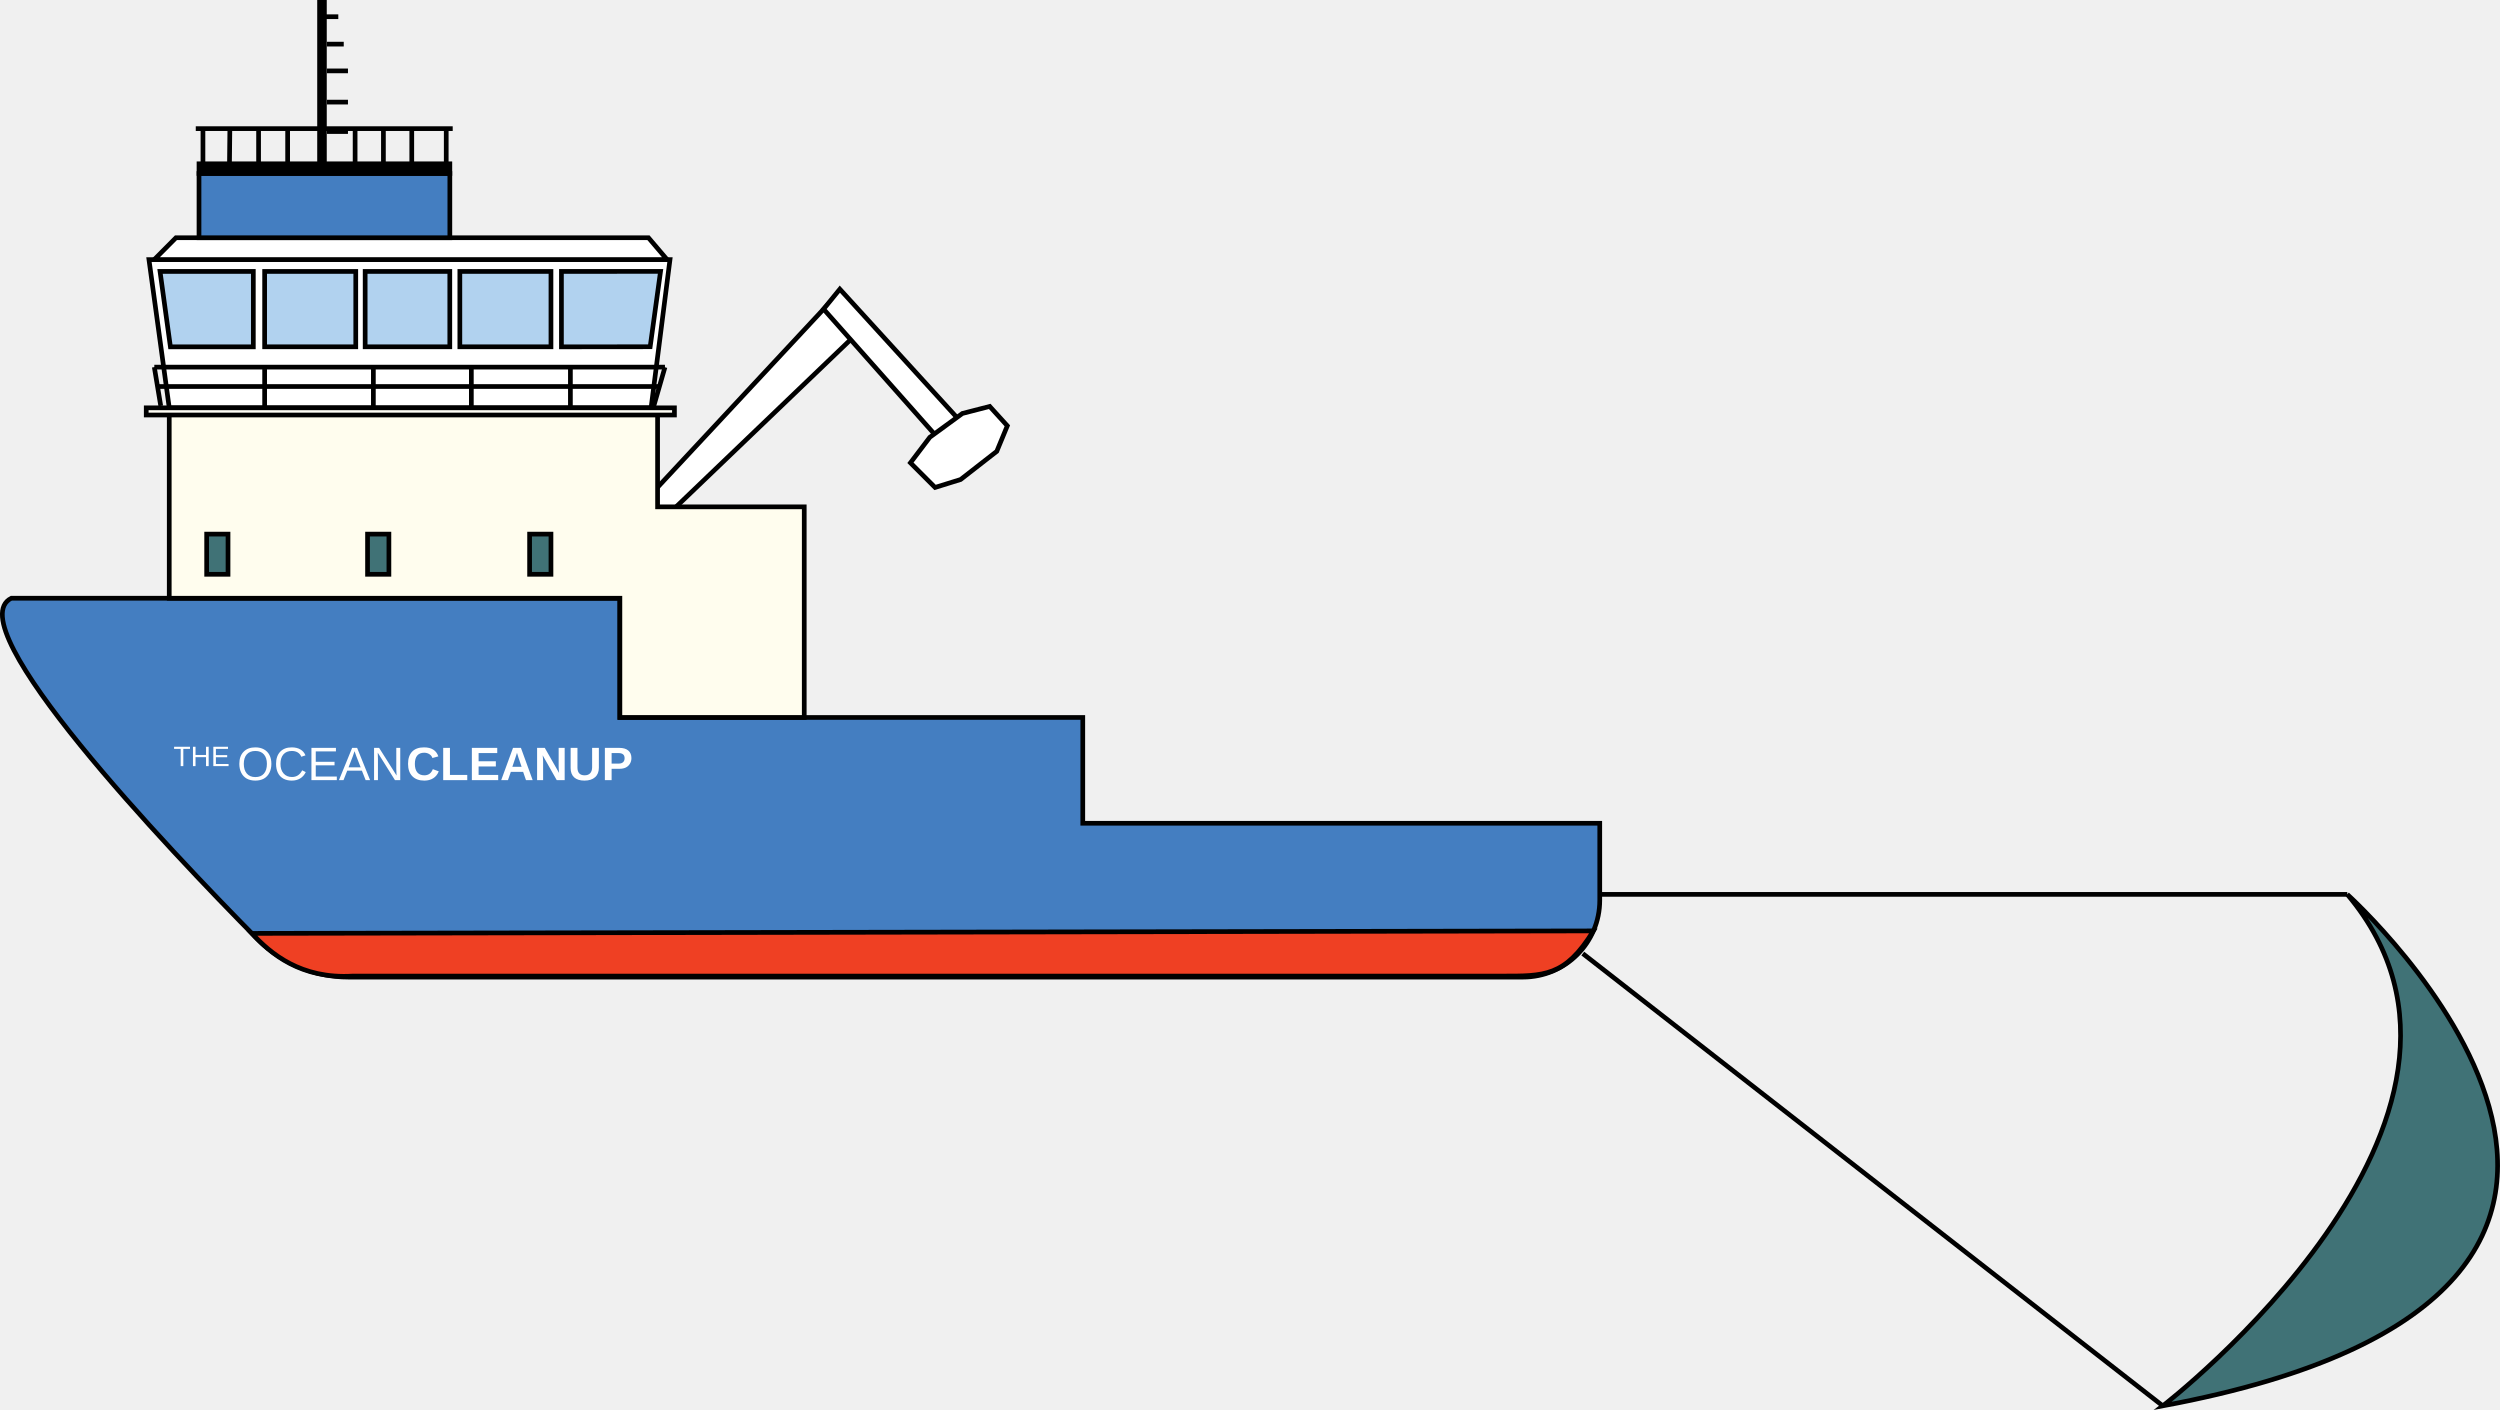
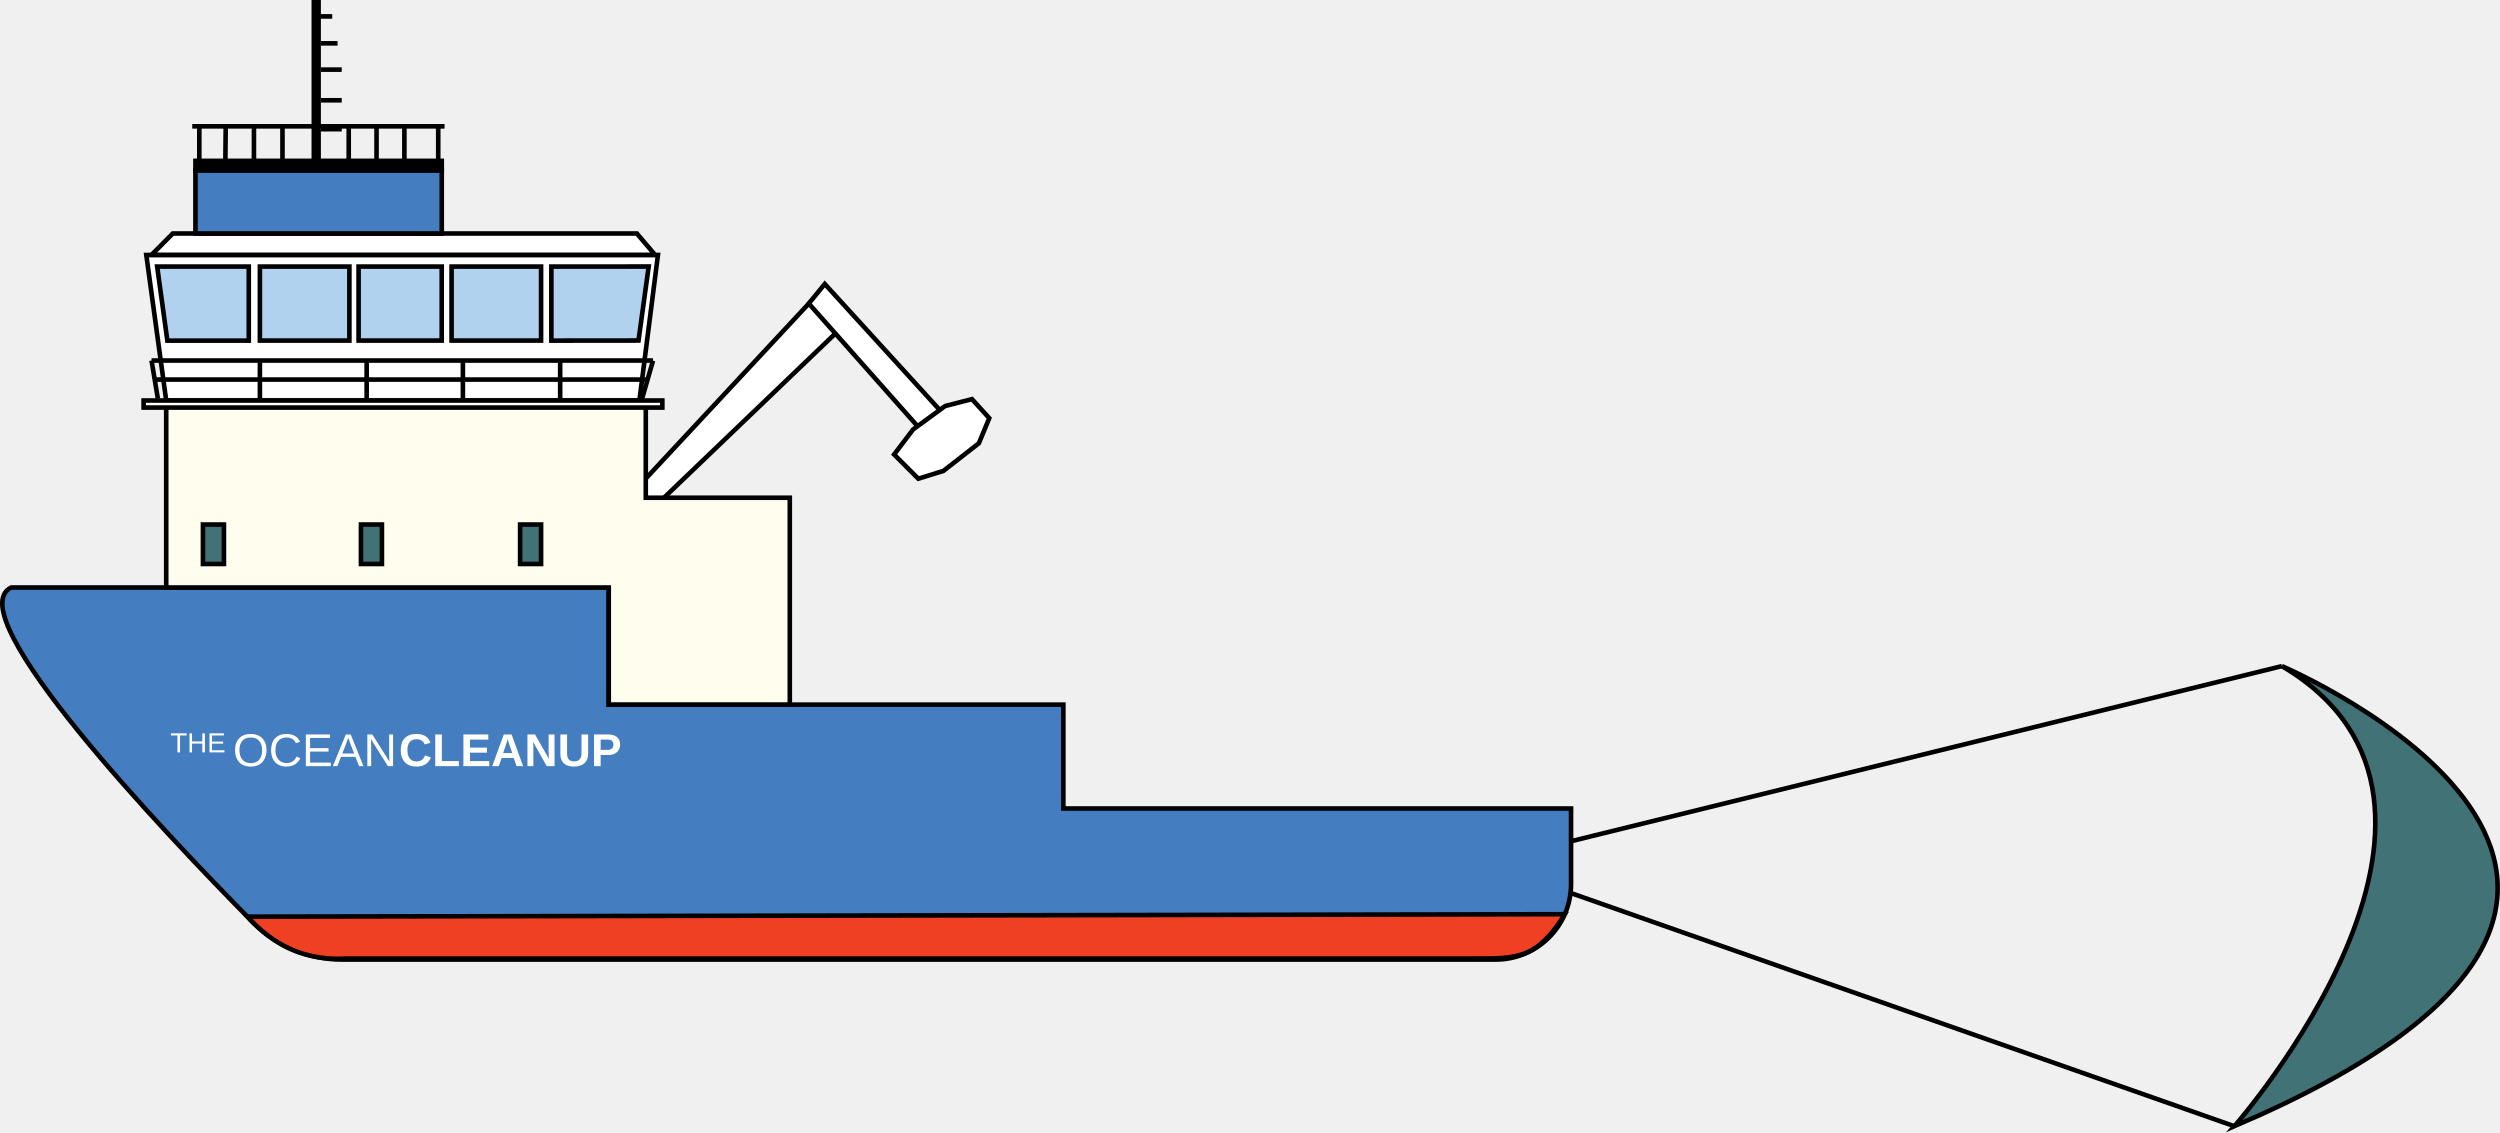
- <svg xmlns="http://www.w3.org/2000/svg" id="Layer_2" data-name="Layer 2" viewBox="0 0 532.52 300.33">
+ <svg xmlns="http://www.w3.org/2000/svg" id="Layer_2" data-name="Layer 2" viewBox="0 0 542.25 245.61">
  <defs>
    <style>
      .cls-1 {
        fill: none;
      }

      .cls-1, .cls-2, .cls-3, .cls-4, .cls-5, .cls-6, .cls-7, .cls-8, .cls-9 {
        stroke: #000;
        stroke-miterlimit: 10;
      }

      .cls-10, .cls-11 {
        font-family: Arial-BoldMT, Arial;
        font-weight: 700;
      }

      .cls-3 {
        fill: #ef4023;
      }

      .cls-4 {
        fill: #447ec1;
      }

      .cls-5 {
        fill: #407276;
      }

      .cls-6 {
        fill: #fffdee;
      }

      .cls-12 {
        font-size: 10px;
      }

      .cls-12, .cls-7, .cls-13 {
        fill: #fff;
      }

      .cls-14, .cls-13 {
        font-family: ArialNarrow, Arial;
      }

      .cls-11 {
        letter-spacing: -.02em;
      }

      .cls-8 {
        fill: #b1d2ef;
      }

      .cls-13 {
        font-size: 6px;
      }

      .cls-9 {
        fill: #fffef5;
      }
    </style>
  </defs>
  <g id="Layer_1-2" data-name="Layer 1">
    <g>
+       <line class="cls-1" x1="494.94" y1="144.48" x2="341.05" y2="182.39" />
+       <line class="cls-1" x1="340.76" y1="193.72" x2="484.63" y2="244.28" />
+       <path class="cls-5" d="m484.63,244.28s61.3-69.72,10.31-99.8c0,0,111.88,47.63-10.31,99.8Z" />
      <polygon class="cls-7" points="182.49 71.09 177.95 63.14 137.23 106.85 141.26 110.6 182.49 71.09" />
      <polygon class="cls-7" points="138.69 86.87 36.05 86.87 31.73 55.3 142.71 55.3 138.69 86.87" />
      <path class="cls-4" d="m54.82,200.01C35.77,180.73-9.3,133.28,2.41,127.43h129.63v25.4h98.6v22.53h110.12v16.41c0,9.04-7.32,16.36-16.36,16.36H74.24c-7.3,0-14.29-2.92-19.41-8.11Z" />
      <path class="cls-3" d="m339.4,198.29c-6.03,9.83-10.54,9.62-19.58,9.62H75.18c-11.12.68-17.54-4.78-21.53-9.09l285.75-.53Z" />
      <polyline class="cls-6" points="36.05 88.4 36.05 127.43 132.04 127.43 132.04 152.82 171.31 152.82 171.31 107.96 140.07 107.96 140.07 88.4" />
      <rect class="cls-9" x="31.15" y="86.87" width="112.51" height="1.53" />
      <line class="cls-1" x1="34.24" y1="86.46" x2="32.87" y2="78.2" />
      <line class="cls-1" x1="56.37" y1="86.87" x2="56.37" y2="78.61" />
      <line class="cls-1" x1="79.53" y1="86.75" x2="79.53" y2="78.5" />
      <line class="cls-1" x1="100.4" y1="86.83" x2="100.4" y2="78.58" />
      <line class="cls-1" x1="121.5" y1="86.49" x2="121.5" y2="78.23" />
      <line class="cls-1" x1="139.15" y1="86.87" x2="141.64" y2="78.23" />
      <line class="cls-1" x1="140.46" y1="82.33" x2="33.55" y2="82.33" />
      <line class="cls-1" x1="32.87" y1="78.2" x2="141.64" y2="78.2" />
      <polygon class="cls-8" points="53.96 57.82 34.09 57.82 36.3 73.88 53.96 73.88 53.96 57.82" />
      <polygon class="cls-8" points="119.59 57.82 140.7 57.81 138.49 73.86 119.59 73.88 119.59 57.82" />
      <rect class="cls-8" x="56.37" y="57.82" width="19.41" height="16.05" />
      <rect class="cls-8" x="77.78" y="57.82" width="18.03" height="16.05" />
      <rect class="cls-8" x="97.95" y="57.82" width="19.41" height="16.05" />
      <polygon class="cls-7" points="32.87 55.28 37.48 50.64 138.13 50.64 142.08 55.28 32.87 55.28" />
      <rect class="cls-4" x="42.39" y="36.96" width="53.43" height="13.68" />
      <rect class="cls-2" x="42.39" y="34.89" width="53.43" height="2.06" />
      <rect class="cls-2" x="68.07" y=".5" width="1.03" height="34.39" />
      <line class="cls-1" x1="72.06" y1="3.56" x2="69.01" y2="3.56" />
      <line class="cls-1" x1="73.22" y1="9.4" x2="69.63" y2="9.4" />
      <line class="cls-1" x1="74.12" y1="15.1" x2="69.63" y2="15.1" />
      <line class="cls-1" x1="74.12" y1="21.75" x2="69.63" y2="21.75" />
      <line class="cls-1" x1="74.12" y1="28.02" x2="69.63" y2="28.02" />
      <line class="cls-1" x1="43.23" y1="34.89" x2="43.23" y2="27.4" />
      <line class="cls-1" x1="41.7" y1="27.4" x2="96.43" y2="27.4" />
      <line class="cls-1" x1="48.88" y1="34.89" x2="48.96" y2="27.4" />
      <line class="cls-1" x1="55.08" y1="34.89" x2="55.08" y2="27.4" />
      <line class="cls-1" x1="61.27" y1="34.89" x2="61.27" y2="27.4" />
      <line class="cls-1" x1="75.64" y1="34.89" x2="75.64" y2="27.4" />
      <line class="cls-1" x1="81.67" y1="34.89" x2="81.67" y2="27.4" />
      <line class="cls-1" x1="87.71" y1="34.89" x2="87.71" y2="27.4" />
      <line class="cls-1" x1="95.05" y1="34.89" x2="95.05" y2="27.4" />
      <polygon class="cls-7" points="204.25 89.39 199.23 92.68 175.43 65.84 178.89 61.59 204.25 89.39" />
      <polygon class="cls-7" points="198.06 93.14 193.93 98.58 199.18 103.83 204.62 102.14 212.32 96.14 214.57 90.7 210.82 86.57 205 88.07 198.06 93.14" />
-       <path class="cls-1" d="m499.99,190.51h-159.23" />
-       <line class="cls-1" x1="337.15" y1="203.12" x2="460.69" y2="299.46" />
-       <path class="cls-5" d="m460.69,299.46s79.5-61.18,39.3-108.95c0,0,93.63,84.23-39.3,108.95Z" />
      <rect class="cls-5" x="44.02" y="113.77" width="4.55" height="8.56" />
      <rect class="cls-5" x="112.81" y="113.77" width="4.55" height="8.56" />
      <rect class="cls-5" x="78.29" y="113.77" width="4.55" height="8.56" />
      <text class="cls-12" transform="translate(50.51 166.18)">
        <tspan class="cls-14" x="0" y="0" xml:space="preserve">OCEAN   </tspan>
        <tspan class="cls-10" x="36" y="0">CLEANU</tspan>
        <tspan class="cls-11" x="77.66" y="0">P</tspan>
      </text>
      <text class="cls-13" transform="translate(36.94 163.19)">
        <tspan x="0" y="0">THE</tspan>
      </text>
    </g>
  </g>
</svg>
